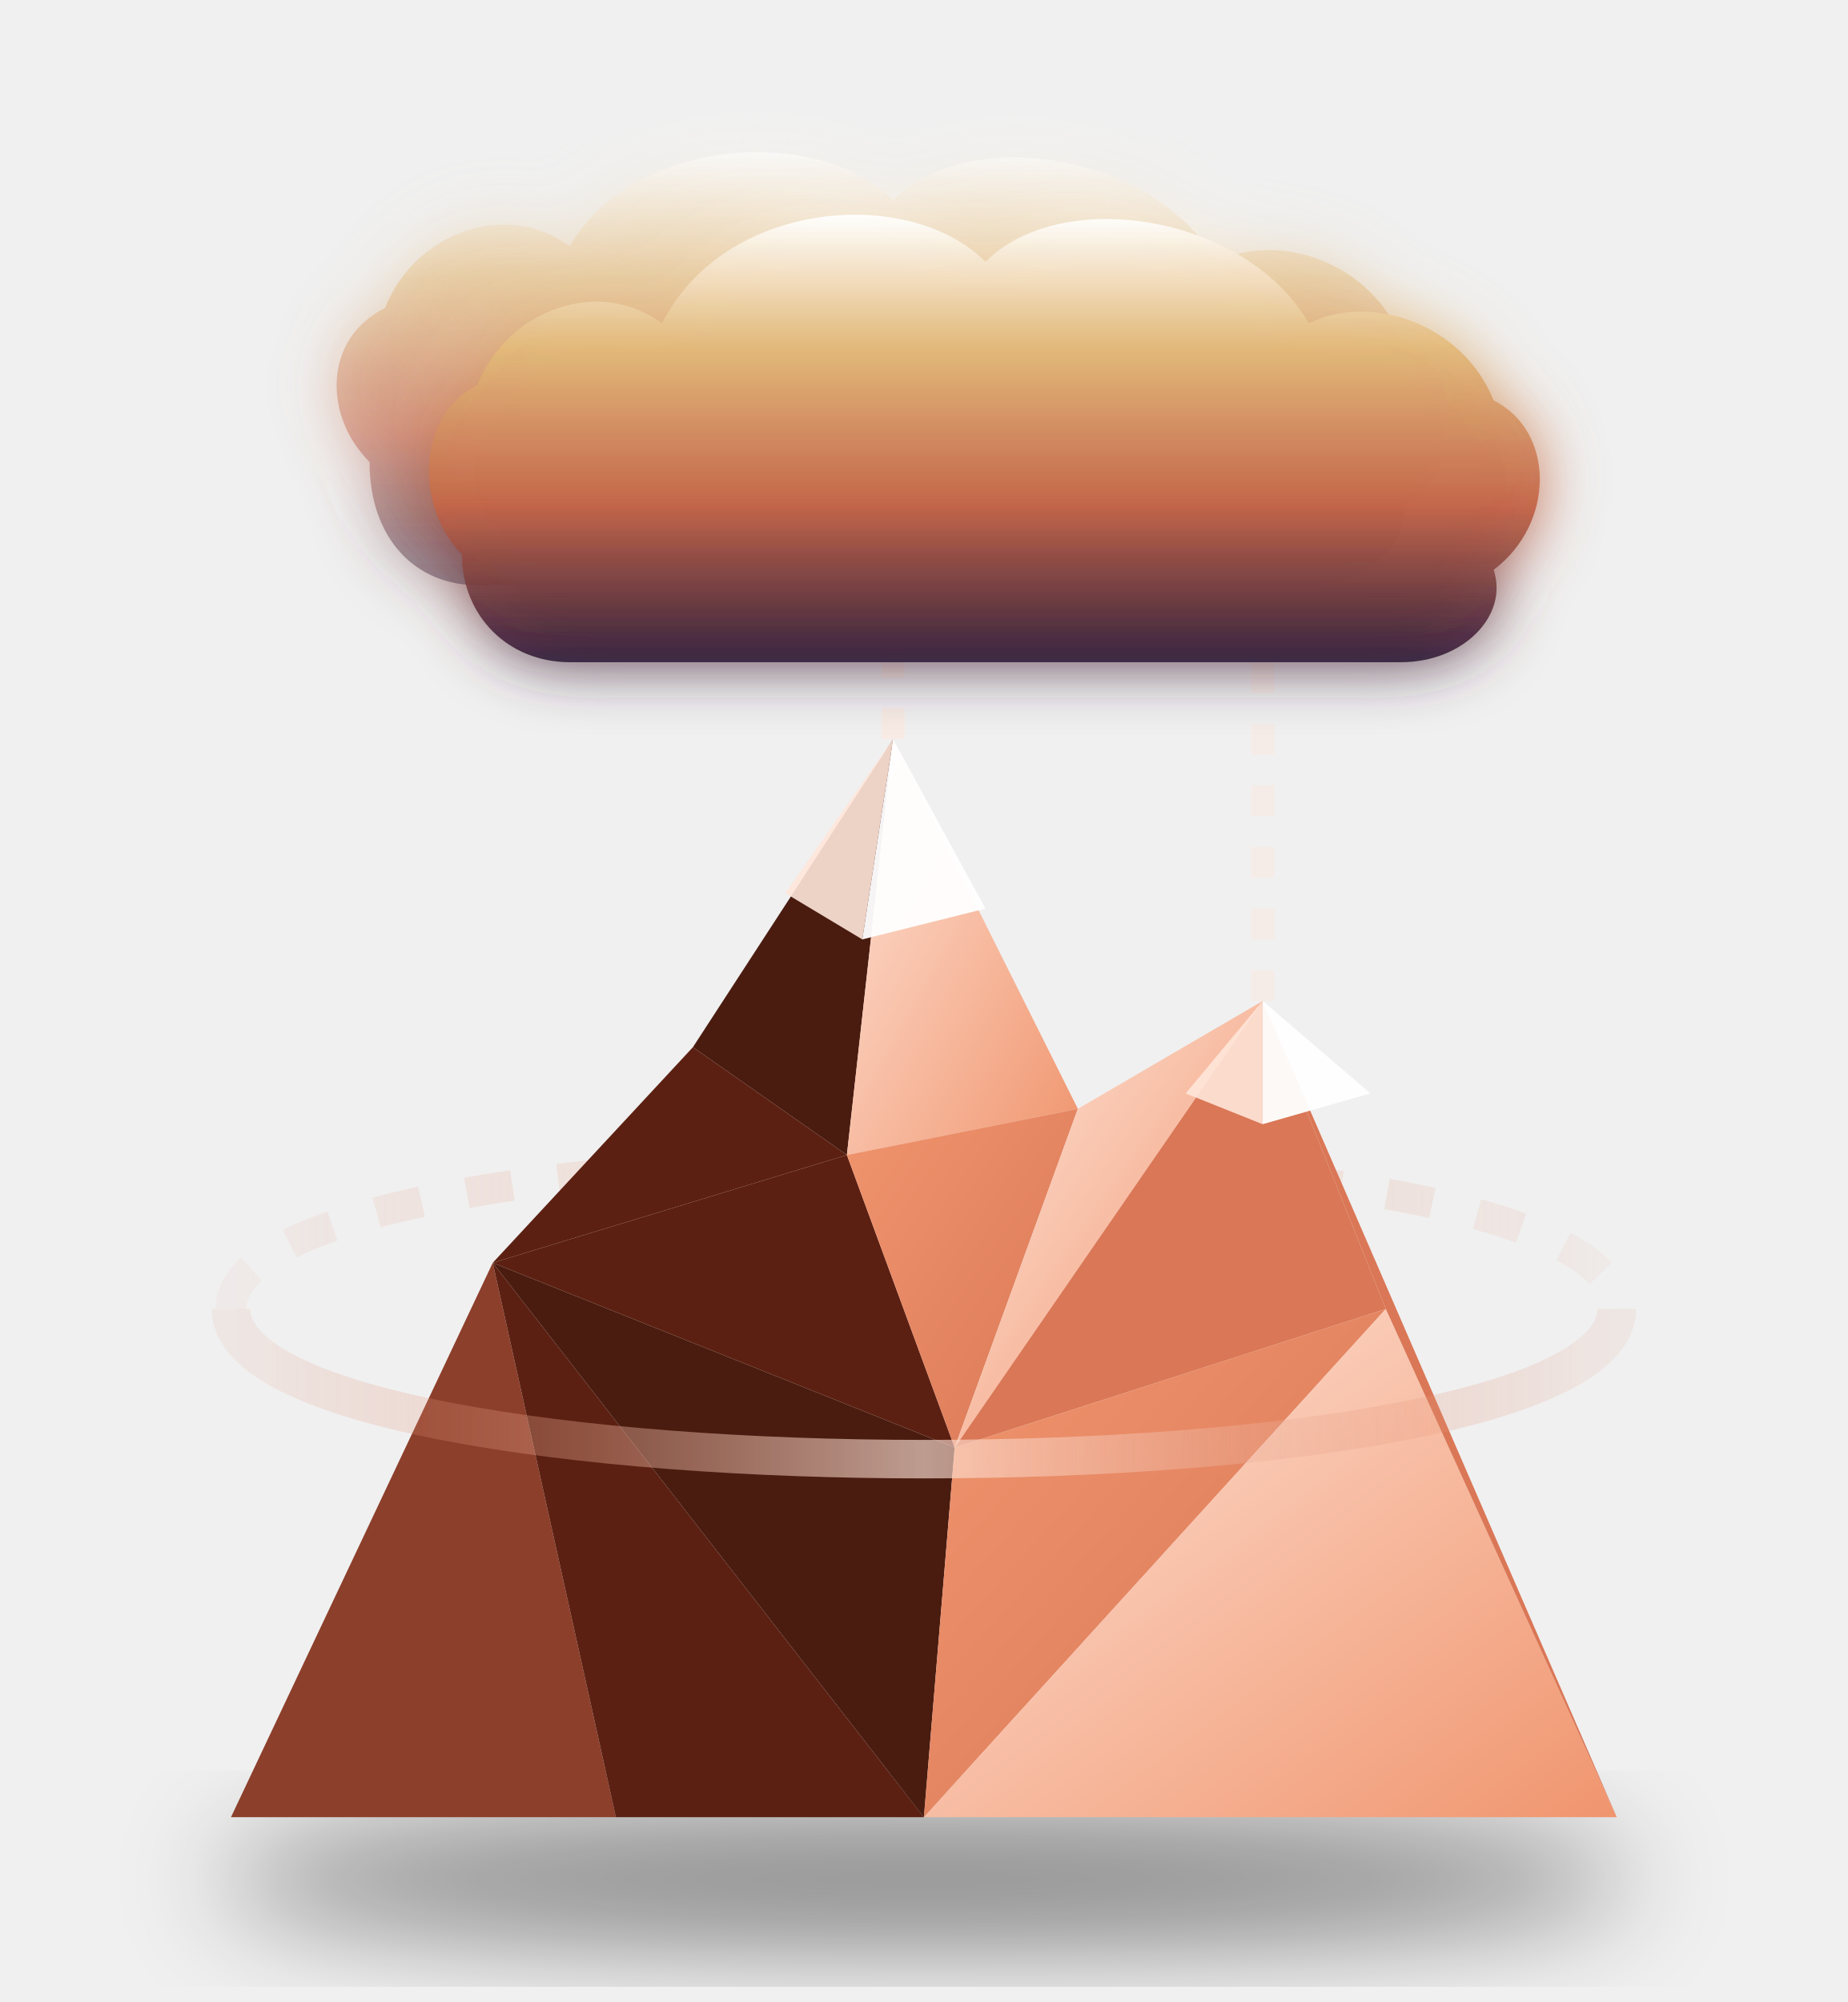
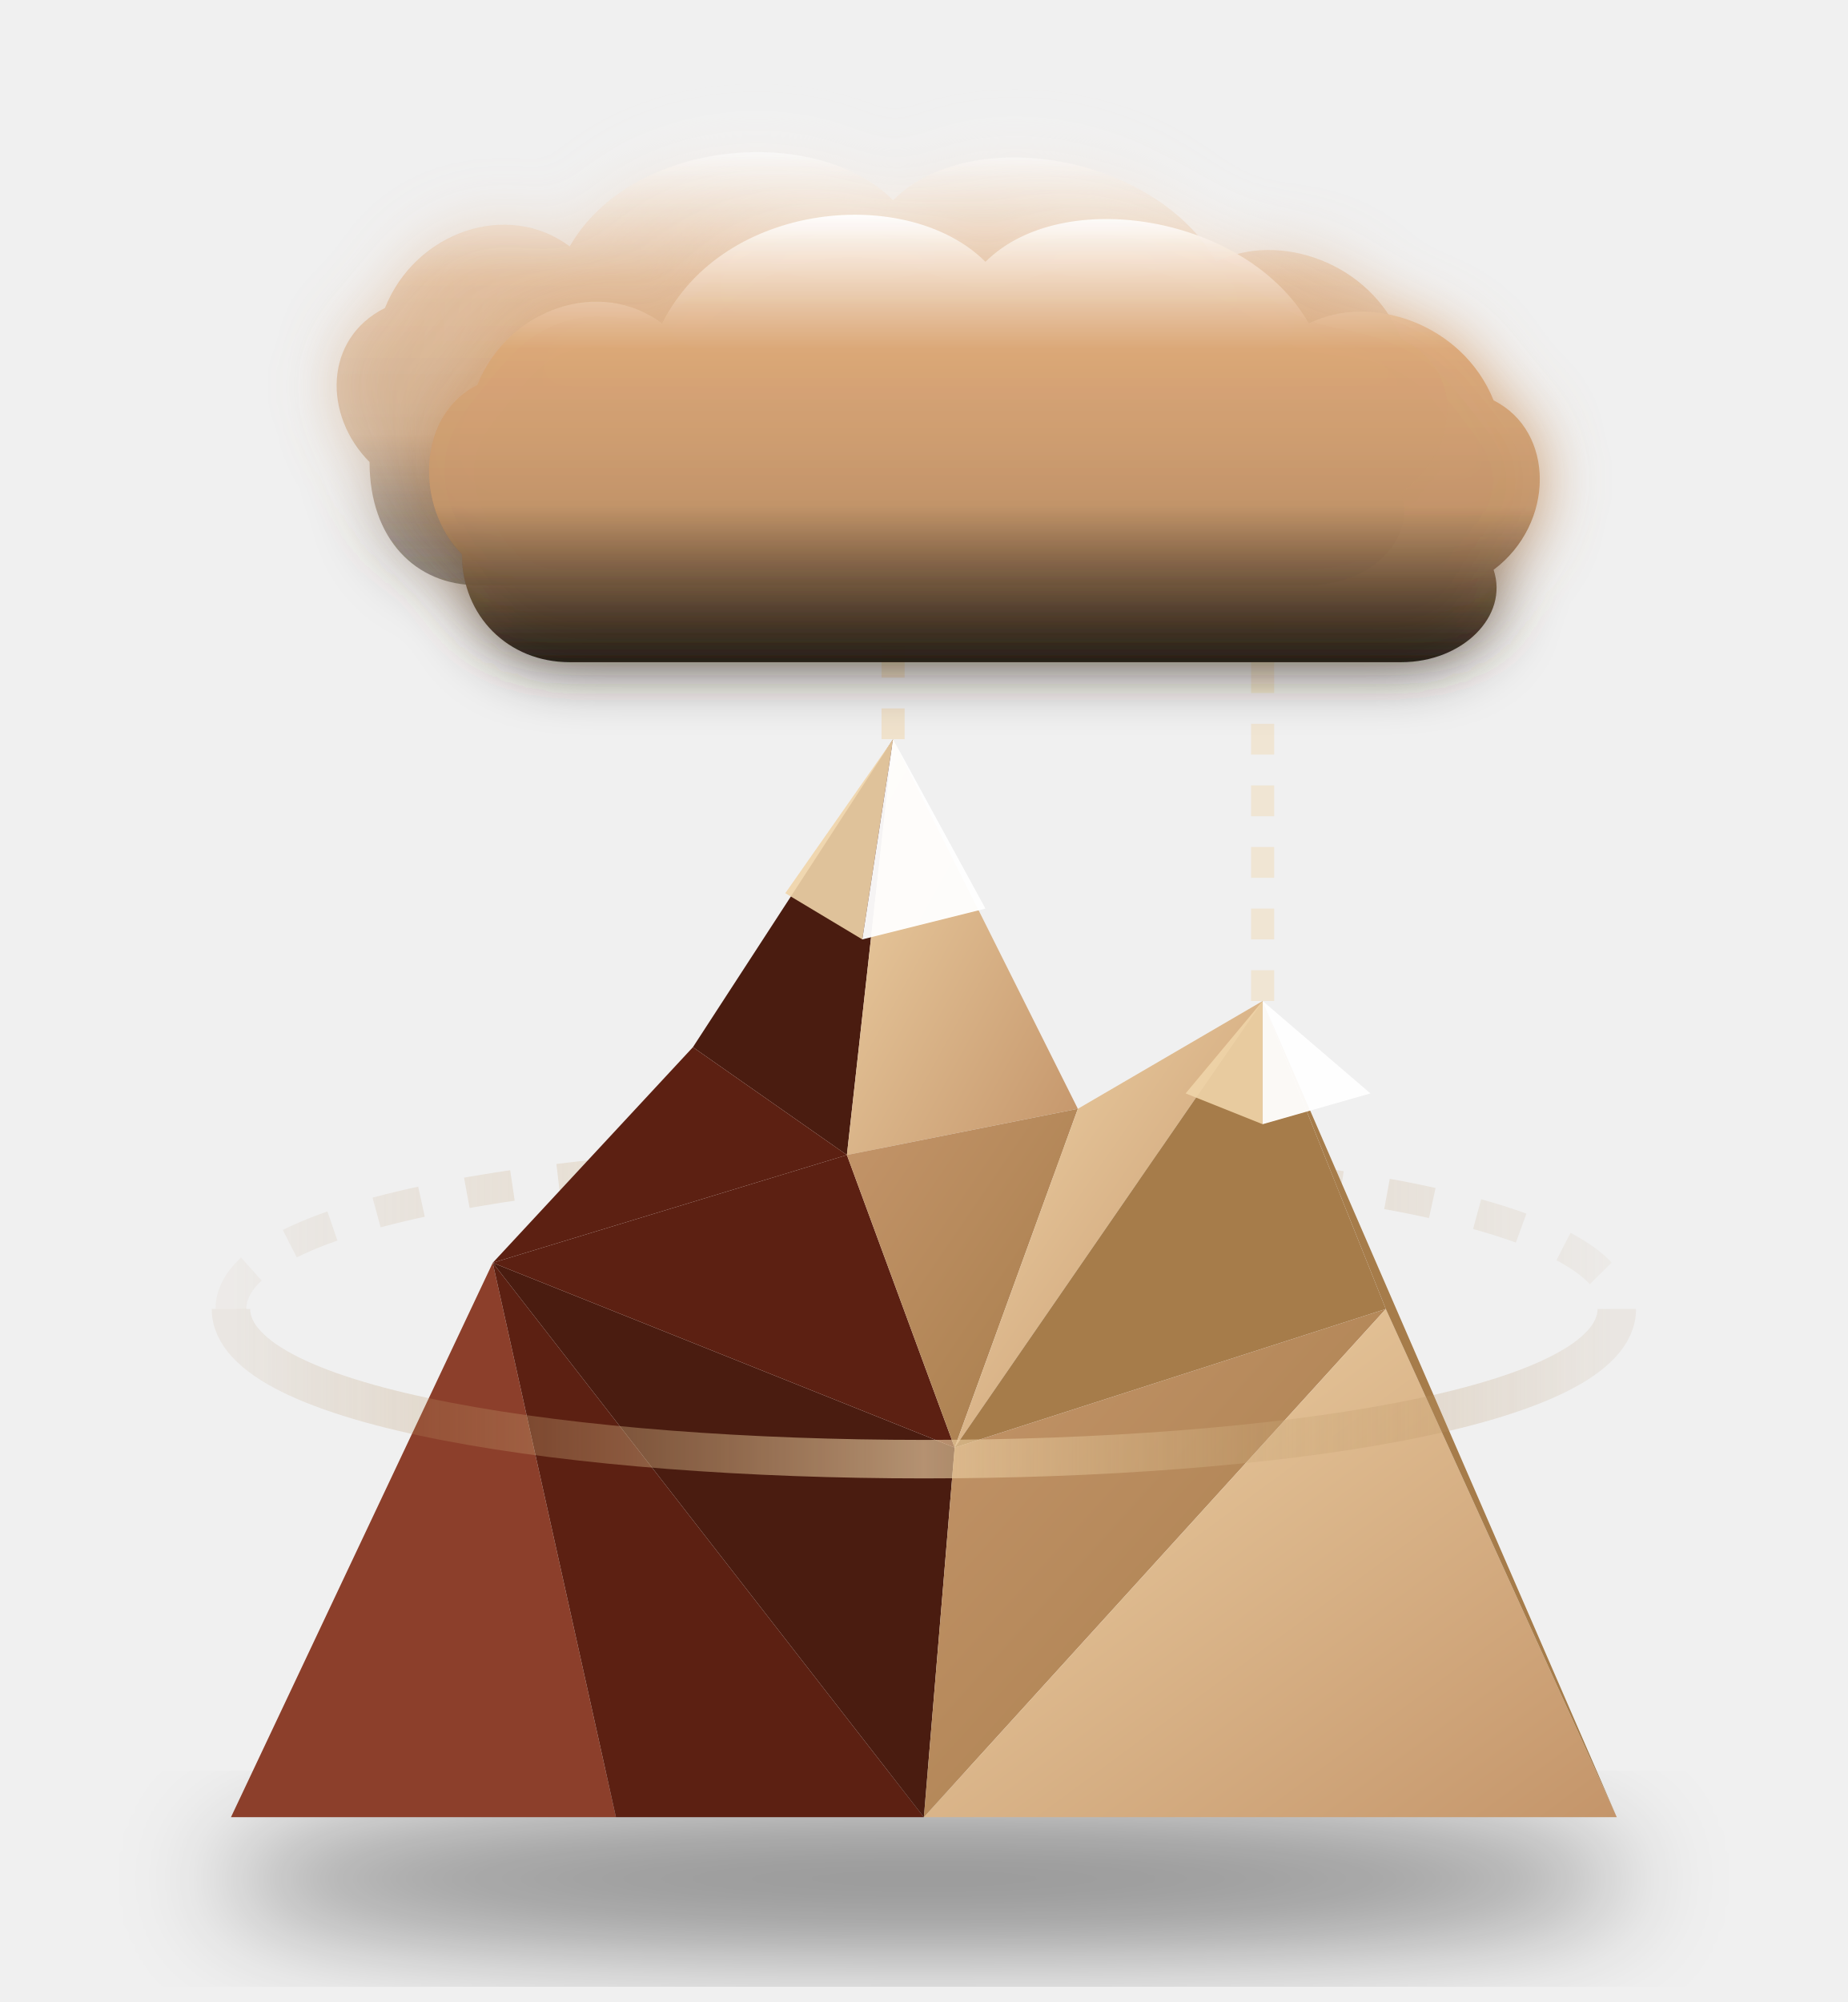
<svg xmlns="http://www.w3.org/2000/svg" viewBox="0 0 120 130" width="120" height="130" role="img" aria-label="Apex Cloud Works">
  <defs>
    <linearGradient id="facet3" x1="0%" y1="0%" x2="100%" y2="100%">
-       <stop offset="0%" stop-color="#F0956E" />
-       <stop offset="100%" stop-color="#DA7756" />
+       <stop offset="0%" stop-color="#C4956A" />
+       <stop offset="100%" stop-color="#A67C4A" />
    </linearGradient>
    <linearGradient id="facet4" x1="0%" y1="0%" x2="100%" y2="100%">
-       <stop offset="0%" stop-color="#FFE5D9" />
-       <stop offset="100%" stop-color="#F0956E" />
+       <stop offset="0%" stop-color="#F0D4A8" />
+       <stop offset="100%" stop-color="#C4956A" />
    </linearGradient>
    <linearGradient id="cloudSunset" x1="0%" y1="100%" x2="0%" y2="0%">
-       <stop offset="0%" stop-color="#311E3B" stop-opacity="0.95" />
-       <stop offset="35%" stop-color="#C4664A" />
-       <stop offset="70%" stop-color="#E2B97A" />
+       <stop offset="0%" stop-color="#1A140D" stop-opacity="0.95" />
+       <stop offset="35%" stop-color="#C4956A" />
+       <stop offset="70%" stop-color="#DBA878" />
      <stop offset="100%" stop-color="#FFFFFF" />
    </linearGradient>
    <linearGradient id="ringGrad" x1="0%" y1="0%" x2="100%" y2="0%">
-       <stop offset="0%" stop-color="#DA7756" stop-opacity="0.1" />
-       <stop offset="50%" stop-color="#FFE5D9" stop-opacity="0.8" />
-       <stop offset="100%" stop-color="#DA7756" stop-opacity="0.1" />
+       <stop offset="0%" stop-color="#A67C4A" stop-opacity="0.1" />
+       <stop offset="50%" stop-color="#F0D4A8" stop-opacity="0.8" />
+       <stop offset="100%" stop-color="#A67C4A" stop-opacity="0.1" />
    </linearGradient>
    <filter id="glow" x="-50%" y="-50%" width="200%" height="200%">
      <feGaussianBlur stdDeviation="2" result="blur" />
      <feMerge>
        <feMergeNode in="blur" />
        <feMergeNode in="SourceGraphic" />
      </feMerge>
    </filter>
    <filter id="blur" x="-20%" y="-20%" width="140%" height="140%">
      <feGaussianBlur stdDeviation="3.5" />
    </filter>
  </defs>
  <ellipse cx="60" cy="122" rx="46" ry="5" fill="#000000" opacity="0.4" filter="url(#blur)" />
  <path d="M15,85 C15,72 105,72 105,85" fill="none" stroke="url(#ringGrad)" stroke-width="2" stroke-dasharray="3,3" opacity="0.5" />
  <g id="mountain">
    <polygon points="58,48 45,68 55,75" fill="#4A1C10" />
    <polygon points="45,68 32,82 55,75" fill="#5C2012" />
    <polygon points="32,82 15,118 40,118" fill="#8C3F2B" />
    <polygon points="32,82 40,118 60,118" fill="#5C2012" />
    <polygon points="32,82 60,118 62,94" fill="#4A1C10" />
    <polygon points="32,82 62,94 55,75" fill="#5C2012" />
    <polygon points="58,48 55,75 70,72" fill="url(#facet4)" />
    <polygon points="70,72 55,75 62,94" fill="url(#facet3)" />
    <polygon points="70,72 62,94 82,65" fill="url(#facet4)" />
-     <polygon points="82,65 62,94 90,85" fill="#DA7756" />
+     <polygon points="82,65 62,94 90,85" fill="#A67C4A" />
    <polygon points="90,85 62,94 60,118" fill="url(#facet3)" />
    <polygon points="90,85 60,118 105,118" fill="url(#facet4)" />
-     <polygon points="82,65 90,85 105,118" fill="#DA7756" />
-     <polygon points="58,48 51,58 56,61" fill="#FFE5D9" opacity="0.9" />
+     <polygon points="82,65 90,85 105,118" fill="#A67C4A" />
+     <polygon points="58,48 51,58 56,61" fill="#F0D4A8" opacity="0.9" />
    <polygon points="58,48 56,61 64,59" fill="#FFFFFF" opacity="0.95" />
-     <polygon points="82,65 77,71 82,73" fill="#FFE5D9" opacity="0.9" />
+     <polygon points="82,65 77,71 82,73" fill="#F0D4A8" opacity="0.9" />
    <polygon points="82,65 82,73 89,71" fill="#FFFFFF" opacity="0.95" />
  </g>
  <path d="M105,85 C105,98 15,98 15,85" fill="none" stroke="url(#ringGrad)" stroke-width="2.5" opacity="0.8" />
-   <line x1="58" y1="48" x2="58" y2="34" stroke="#FFE5D9" stroke-width="1.5" stroke-dasharray="2,2" opacity="0.5" />
-   <line x1="82" y1="65" x2="82" y2="40" stroke="#FFE5D9" stroke-width="1.5" stroke-dasharray="2,2" opacity="0.4" />
+   <line x1="58" y1="48" x2="58" y2="34" stroke="#F0D4A8" stroke-width="1.5" stroke-dasharray="2,2" opacity="0.5" />
+   <line x1="82" y1="65" x2="82" y2="40" stroke="#F0D4A8" stroke-width="1.5" stroke-dasharray="2,2" opacity="0.4" />
  <g id="clouds" filter="url(#glow)">
    <path d="M 24,30 C 21,27 21,22 25,20 C 27,15 33,13 37,16 C 41,9 53,8 58,13 C 63,8 75,10 79,17 C 83,15 89,17 91,22 C 95,24 95,29 91,32 C 92,35 89,38 85,38 L 31,38 C 27,38 24,35 24,30 Z" fill="url(#cloudSunset)" opacity="0.45" />
    <path d="M 30,36 C 27,33 27,27 31,25 C 33,20 39,18 43,21 C 47,13 59,12 64,17 C 69,12 81,14 85,21 C 89,19 95,21 97,26 C 101,28 101,34 97,37 C 98,40 95,43 91,43 L 37,43 C 33,43 30,40 30,36 Z" fill="url(#cloudSunset)" opacity="0.95" />
  </g>
</svg>
